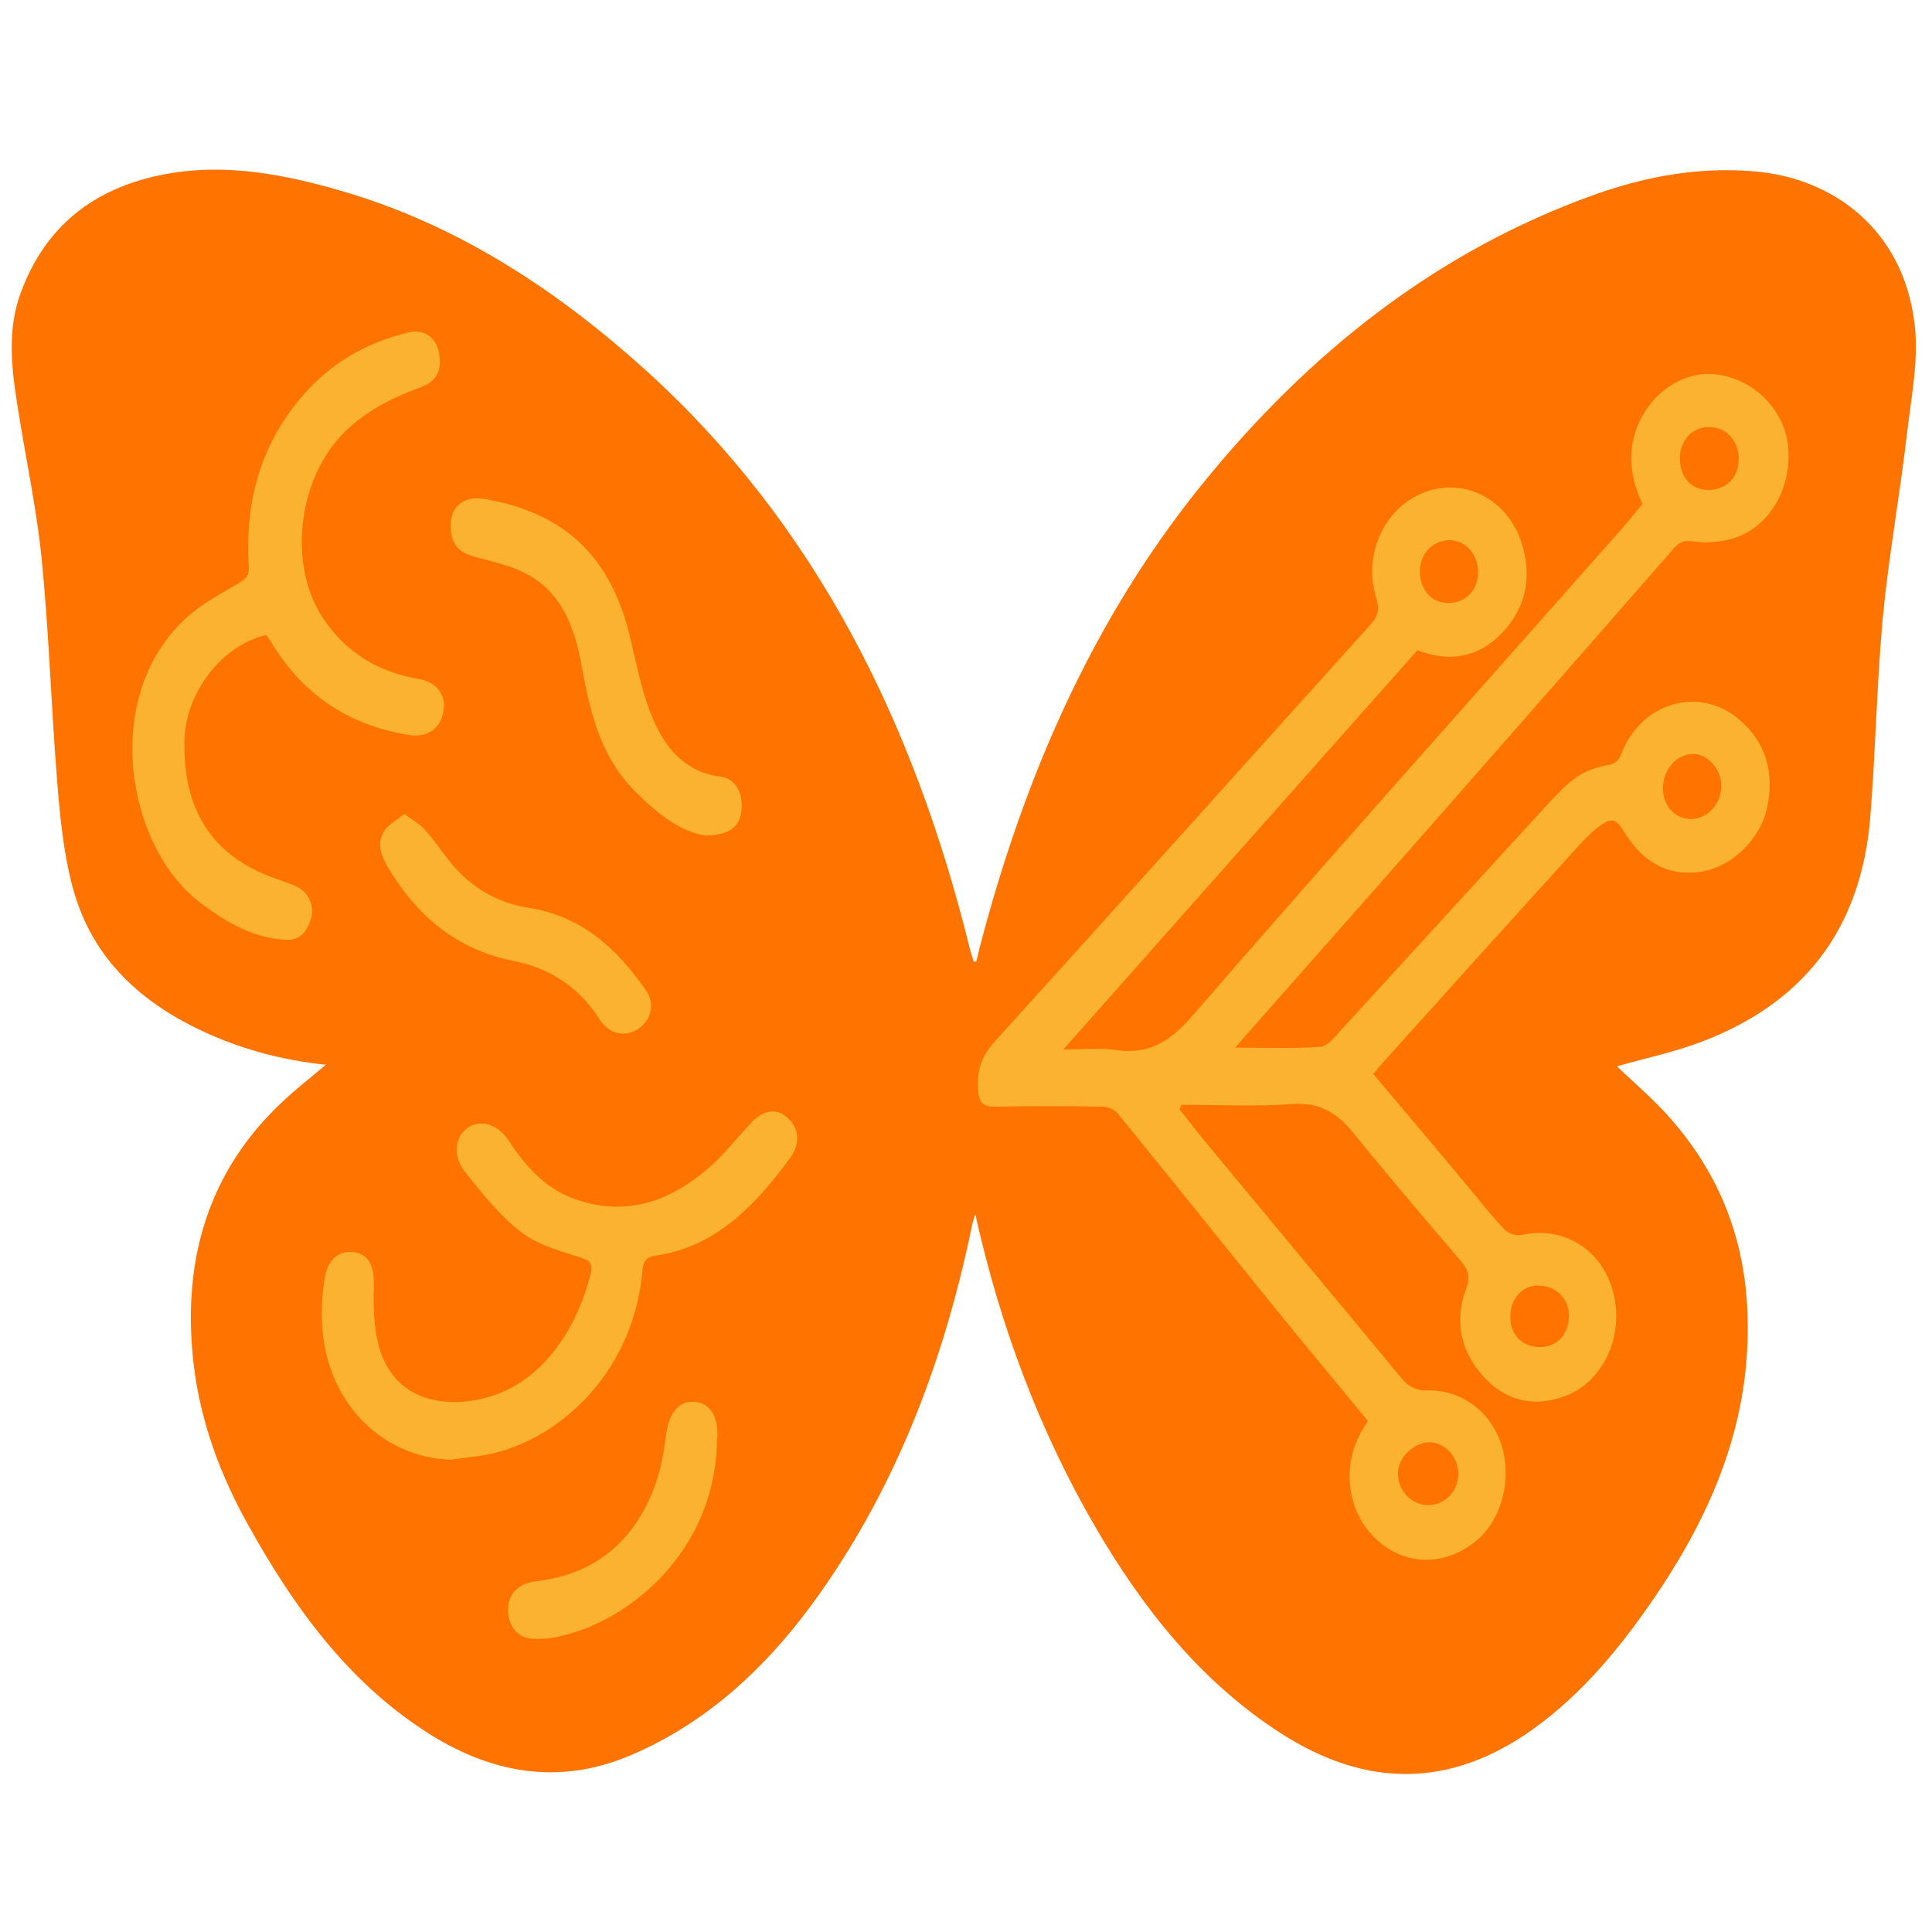
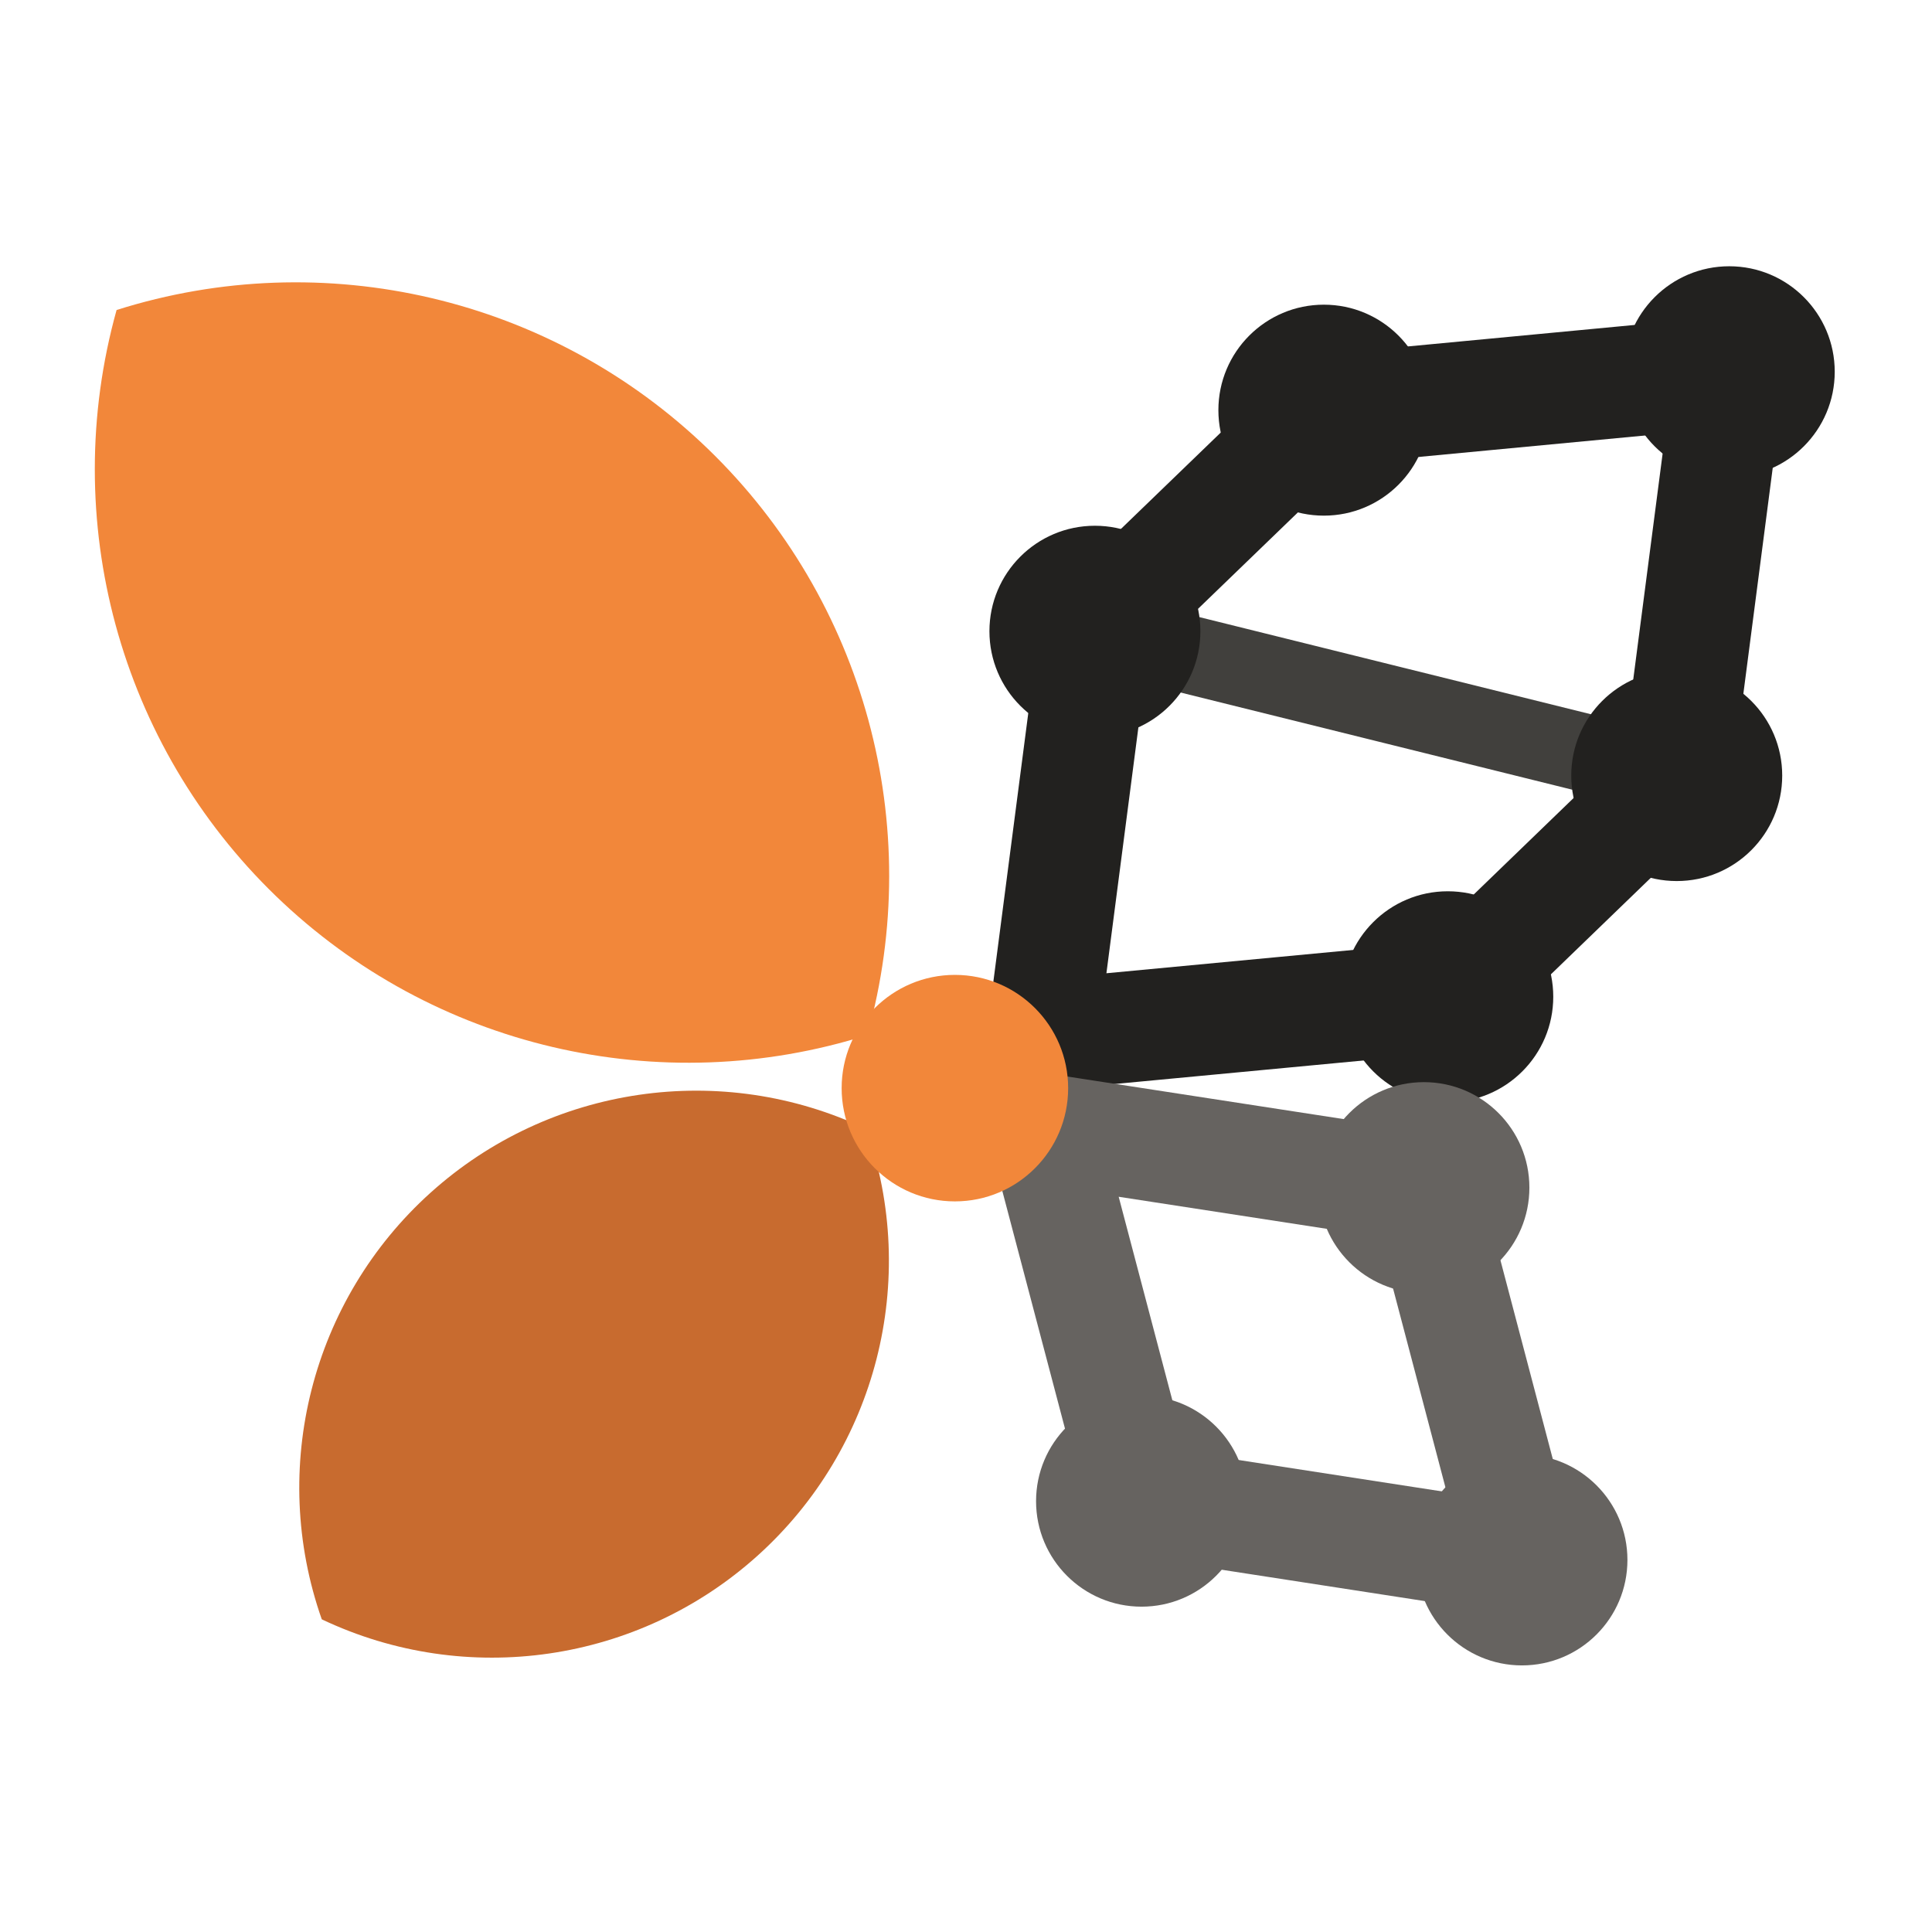
- <svg xmlns="http://www.w3.org/2000/svg" version="1.1" viewBox="0 0 128 128" id="svg111" width="128" height="128">
-   <defs id="defs1">
-     <style id="style1">
-       .cls-1 {
-         fill: #5d5c5b;
-       }
- 
-       .cls-2 {
-         fill: #eae9e9;
-       }
- 
-       .cls-3 {
-         fill: #fcb231;
-       }
- 
-       .cls-4 {
-         fill: #ff7400;
-       }
- 
-       .cls-5 {
-         fill: #949495;
-       }
- 
-       .cls-6 {
-         fill: #fefefe;
-       }
-     </style>
-   </defs>
-   <g id="g111">
-     <g id="Layer_1">
-       <g id="g97" transform="matrix(0.2341223,0,0,0.2523834,-28.00418,-17.79012)">
-         <path class="cls-4" d="m 395.9,322.9 c 0.3,-1.2 0.6,-2.3 0.9,-3.5 12.6,-45 32.1,-86.4 63,-121.8 30.4,-34.8 66.7,-61.3 111,-76 14.8,-4.9 30,-7.4 45.5,-6.1 21.7,1.7 41.8,14.9 45.1,39.9 1.3,9.8 -1.1,20.1 -2.3,30.1 -2,15.8 -5.1,31.5 -6.7,47.3 -1.7,17.2 -2,34.5 -3.5,51.8 -2.5,30.4 -19.6,49.4 -47.6,59.3 -7.9,2.8 -16.2,4.4 -24.1,6.5 5,4.5 10.7,8.9 15.5,14.1 12.4,13.2 19.7,28.7 21.2,47 2.3,29.4 -8.7,54.4 -25.4,77.4 -9.9,13.6 -21,26.2 -35.2,35.6 -23.6,15.6 -47.4,15.2 -71.2,1 -22.5,-13.4 -39.1,-32.7 -52.8,-54.6 -15.7,-25.2 -26.7,-52.5 -33.7,-81.7 -0.3,1 -0.7,1.9 -0.9,2.9 -8.1,36.5 -22.2,70.4 -45.6,99.9 -13.6,17.1 -30.1,30.9 -50.6,39.1 -20.7,8.3 -40.3,5 -59,-6.4 -21.7,-13.2 -36.8,-32.4 -49.6,-53.8 -7.9,-13.1 -13.6,-27.2 -15.5,-42.4 -3.4,-27.3 4.2,-50.8 25.5,-69.1 3.7,-3.2 7.6,-6 11.9,-9.4 -12.1,-1.2 -23.2,-3.9 -33.9,-8.4 -17.7,-7.5 -32.1,-18.9 -37.7,-38.1 -2.6,-9 -3.6,-18.5 -4.4,-27.8 -1.7,-19.5 -2.3,-39.1 -4.4,-58.5 -1.4,-13 -4.4,-25.9 -6.6,-38.8 -1.8,-10.4 -3.4,-20.8 0.7,-31.1 7.1,-17.9 21.2,-27.3 39.3,-30.8 18.4,-3.6 36.5,-0.1 54.3,4.9 31.4,9 58.6,25.6 83.4,46.4 47.7,40.1 75.7,92.1 91.5,151.5 0.3,1.2 0.8,2.4 1.1,3.6 0.3,0 0.5,0 0.8,0 z" id="path86" />
-         <g id="g92">
-           <path class="cls-3" d="m 584.3,202.9 c -2.2,2.5 -4.3,4.9 -6.5,7.2 -40.4,42.4 -81,84.5 -121,127.3 -6.5,6.9 -12.6,10 -21.6,8.7 -4.6,-0.6 -9.4,-0.1 -14.7,-0.1 33.7,-35.3 66.9,-70 100.2,-104.8 0.9,0.3 1.8,0.5 2.7,0.8 8.3,2.2 15.6,0.3 21.6,-5.7 6.2,-6.2 8,-13.7 5.6,-22 -3.4,-12 -15.6,-18.5 -27.2,-14.8 -11.7,3.7 -18.3,16.2 -14.3,28.1 1,3 0.4,4.7 -1.7,6.9 -35.4,36.4 -70.7,73 -106.2,109.3 -3.7,3.8 -5.2,7.5 -4.8,12.7 0.3,3.5 1.3,4.5 4.7,4.5 10.3,-0.2 20.5,-0.2 30.8,0 1.4,0 3.3,0.9 4.2,2 14.5,16.5 28.9,33.2 43.3,49.7 9,10.3 18.2,20.5 27.3,30.8 -0.8,1.2 -1.6,2.3 -2.2,3.4 -5.7,10.1 -3,22.5 6.4,29.1 8,5.6 18.2,5.2 26.4,-1 7.2,-5.4 10.3,-16.2 7.2,-25.2 -3,-8.7 -11.2,-14.5 -20.9,-14.3 -3,0 -5.1,-0.7 -7.2,-3 -18.9,-21.2 -37.9,-42.3 -56.8,-63.5 -2.1,-2.4 -4.1,-4.9 -6.2,-7.3 0.2,-0.4 0.3,-0.8 0.5,-1.2 10.5,0 21.1,0.5 31.6,-0.2 7.5,-0.5 12.5,2.3 17.2,7.7 9.9,11.4 20.1,22.4 30.3,33.5 2.1,2.3 2.8,4.2 1.5,7.3 -3.4,8.5 -1.5,16.4 4.7,22.8 6.1,6.4 13.8,8.3 22.3,5.7 11.4,-3.4 17.8,-15.6 14.7,-27.3 -3.1,-11.5 -14.1,-17.8 -26.1,-15.3 -1.4,0.3 -3.6,-0.4 -4.7,-1.4 -3.5,-3.4 -6.7,-7.2 -10,-10.9 -9,-10 -18,-19.9 -27.2,-30 0.8,-0.8 1.4,-1.5 2,-2.2 18,-18.6 36,-37.1 54.1,-55.6 2.4,-2.5 4.8,-5 7.6,-7 3.8,-2.7 5,-2.3 7.5,1.5 5,7.5 12,11.4 21,10.3 9.2,-1.1 17.4,-8.6 19.3,-17 2.1,-9.3 -0.5,-17.2 -8,-23.1 -11.3,-8.8 -27.5,-4.5 -33.2,8.9 -0.9,2.2 -1.9,2.8 -4.2,3.2 -2.9,0.5 -6,1.5 -8.4,3 -3.1,2 -5.8,4.7 -8.4,7.3 -19.6,19.8 -39.1,39.7 -58.7,59.5 -1.6,1.7 -3.7,4 -5.6,4.1 -7.9,0.5 -15.8,0.2 -24,0.2 1.2,-1.3 2.5,-2.8 3.9,-4.2 23.9,-25.1 47.8,-50.2 71.6,-75.4 16.2,-17.1 32.4,-34.3 48.6,-51.5 1.6,-1.7 3,-2.1 5.5,-1.8 3.5,0.5 7.2,0.2 10.6,-0.6 10.7,-2.7 17.4,-13.1 16.2,-24.4 -1.1,-9.9 -10.3,-18.1 -21.2,-18.9 -10.1,-0.7 -19.8,6.7 -22.5,16.8 -1.6,6.2 -0.2,11.8 2.5,17.3 z" id="path87" />
-           <path class="cls-3" d="m 194.8,237.2 c 0.1,0 0.3,0.1 0.3,0.2 0.4,0.5 0.8,1.1 1.2,1.6 9.2,14.2 22.4,21.9 38.9,24.4 5.3,0.8 9.1,-1.6 9.9,-6.2 0.8,-4.4 -1.9,-7.7 -7.2,-8.5 -11.2,-1.8 -20.4,-6.8 -27,-16.1 -9.6,-13.6 -7.1,-35.2 4.9,-47.4 6.4,-6.5 14.5,-10.2 23,-13.1 4.6,-1.6 6.1,-4.8 4.9,-9.5 -1,-3.8 -4.3,-5.8 -8.7,-4.8 -12,2.7 -22.4,8.3 -30.6,17.5 -11.2,12.5 -15.5,27.3 -14.4,43.8 0.2,2.4 -0.7,3.3 -2.7,4.4 -5.2,2.9 -10.7,5.5 -15.2,9.4 -24,20.6 -16.6,59.5 3.6,74.1 7.5,5.4 15.5,9.8 25,10.2 4,0.2 6,-2.5 7,-5.9 0.9,-3.2 -0.9,-6.7 -4.2,-8.1 -1.9,-0.8 -4,-1.4 -6,-2.1 -17.7,-5.8 -26.1,-17.7 -25.7,-36.2 0.3,-12.7 10.7,-25.1 23.1,-27.7 z" id="path88" />
-           <path class="cls-3" d="m 247.8,453.6 c 3.9,-0.6 7.9,-0.8 11.8,-1.7 19.9,-4.6 39.4,-22.3 41.8,-47.8 0.2,-2.3 0.8,-3.6 3.7,-4 16.8,-2.2 28.1,-13 38,-25.5 3.2,-4.1 2.6,-8.2 -0.9,-10.9 -3.1,-2.4 -6.8,-1.8 -10.2,1.7 -3.7,3.7 -7.1,7.7 -11,11 -11.8,9.8 -25,13.9 -40,8.4 -7.6,-2.8 -13,-8.6 -17.6,-15.1 -3.1,-4.3 -8.3,-5.5 -11.8,-2.9 -3.3,2.4 -3.9,7.2 -0.4,11.3 4.7,5.5 9.6,11.2 15.4,15.5 4.5,3.3 10.4,5 16,6.6 4,1.2 5.1,1.5 3.9,5.6 -3.7,13.1 -13.8,29.8 -33.5,32.4 -12.2,1.6 -24.1,-2.4 -26.9,-17.3 -0.8,-4.3 -0.8,-8.7 -0.7,-13.1 0.1,-4.9 -1.4,-7.8 -5.1,-8.5 -4.3,-0.8 -7.7,1.4 -8.7,6.2 -0.7,3.6 -1,7.4 -0.9,11.1 0.4,21 16.3,36.7 37.1,37.1 z" id="path89" />
-           <path class="cls-3" d="m 319.1,289.8 c 6.7,0 9.8,-2.2 10.3,-6.3 0.6,-4.8 -1.6,-8.6 -5.8,-9.1 -9.8,-1.1 -15.7,-7.3 -19.3,-15.4 -2.9,-6.3 -4.4,-13.3 -6.1,-20.1 -5.4,-22.3 -18.7,-33.7 -41.3,-37.4 -7.1,-1.2 -11.1,3.3 -9.4,9.8 1,3.8 4.1,4.8 7.5,5.6 4.4,1.1 8.8,2 12.9,3.9 10.6,4.8 14.4,14.4 16.4,24.9 2.3,11.9 5.4,23.4 14.6,32.1 6.2,5.9 13,11 20.3,12 z" id="path90" />
-           <path class="cls-3" d="m 234.1,284.1 c -2.2,1.7 -4.6,2.8 -5.8,4.6 -2.1,3.1 -0.9,6.3 1,9.3 8.4,13.2 20,21.9 35.5,24.7 9.9,1.8 17.9,6.4 23.9,14.5 0.6,0.9 1.2,1.8 2,2.5 3.1,2.9 7.5,2.8 10.8,-0.1 2.6,-2.3 3.2,-6 1,-9 -8.4,-11.4 -18.7,-19.7 -33.3,-21.8 -9,-1.3 -16.8,-5.5 -22.8,-12.7 -2.2,-2.7 -4.3,-5.5 -6.7,-7.9 -1.4,-1.5 -3.3,-2.4 -5.6,-4 z" id="path91" />
-           <path class="cls-3" d="m 322.6,448.2 c 0.4,-5.8 -2,-9.4 -6.4,-9.7 -4.6,-0.3 -7.3,2.9 -8.1,8.7 -0.6,4.3 -1.4,8.7 -2.9,12.7 -6,15.5 -17.5,23.9 -33.9,25.7 -5.1,0.5 -8.2,3.5 -7.9,8.1 0.3,4.5 3.5,7.3 8.4,7 2.1,0 4.3,-0.2 6.3,-0.7 20.2,-4.1 44.3,-23 44.4,-51.9 z" id="path92" />
-         </g>
-         <path class="cls-4" d="m 611.6,191.2 c 0,4.7 -3.6,7.9 -8.5,7.9 -4.9,0 -8.2,-3.4 -8.1,-8.3 0,-4.8 3.6,-8.3 8.3,-8.2 4.9,0 8.4,3.7 8.4,8.6 z" id="path93" />
-         <path class="cls-4" d="m 590.2,277.4 c 0,-5 4,-9.1 8.7,-9 4.1,0.1 7.9,4.2 7.8,8.5 0,4.7 -4,8.6 -8.6,8.6 -4.5,0 -7.9,-3.5 -7.9,-8.1 z" id="path94" />
-         <path class="cls-4" d="m 523.9,465.6 c -4.7,0 -8.5,-3.5 -8.7,-8 -0.2,-4.2 4.2,-8.4 8.8,-8.5 4.5,0 8.3,3.8 8.3,8.3 0,4.5 -3.7,8.1 -8.4,8.2 z" id="path95" />
-         <path class="cls-4" d="m 537.9,220.7 c 0,4.7 -3.6,8.1 -8.4,8.1 -4.8,0 -8.1,-3.5 -8.1,-8.3 0,-4.7 3.7,-8.2 8.4,-8.2 4.6,0 8.1,3.8 8.1,8.4 z" id="path96" />
-         <path class="cls-4" d="m 555,408 c 4.9,0 8.6,3.3 8.6,7.9 0,4.8 -3.3,8.2 -8.3,8.2 -4.8,0 -8.2,-3.1 -8.3,-7.7 -0.1,-4.9 3.2,-8.4 7.9,-8.5 z" id="path97" />
-       </g>
-     </g>
+ <svg xmlns="http://www.w3.org/2000/svg" viewBox="14 8 174 174" role="img" aria-label="NABI">
+   <style>
+     .dark { display: none; }
+     @media (prefers-color-scheme: dark) {
+       .light { display: none; }
+       .dark { display: inline; }
+     }
+   </style>
+   <g class="light">
+     <path fill="#F2873A" d="M92.12,101.22 A53.45,53.45 0 0 1 24.5,35.92 A53.45,53.45 0 0 1 92.12,101.22 Z" />
+     <path fill="#C86B2F" d="M92.03,109.68 A35.75,35.75 0 0 1 42.98,153.84 A35.75,35.75 0 0 1 92.03,109.68 Z" />
+     <polygon points="107.88,101.22 144.39,97.77 165.01,77.85 169.74,41.48 133.23,44.94 112.61,64.85" fill="none" stroke="#22211F" stroke-width="10" stroke-linejoin="round" />
+     <line x1="112.61" y1="64.85" x2="165.01" y2="77.85" stroke="#41403D" stroke-width="7.0" stroke-linecap="round" />
+     <polygon points="107.97,109.68 116.81,143.2 151.07,148.49 142.24,114.96" fill="none" stroke="#666360" stroke-width="10" stroke-linejoin="round" />
+     <circle cx="144.39" cy="97.77" r="9.5" fill="#22211F" />
+     <circle cx="165.01" cy="77.85" r="9.5" fill="#22211F" />
+     <circle cx="169.74" cy="41.48" r="9.5" fill="#22211F" />
+     <circle cx="133.23" cy="44.94" r="9.5" fill="#22211F" />
+     <circle cx="112.61" cy="64.85" r="9.5" fill="#22211F" />
+     <circle cx="116.81" cy="143.2" r="9.5" fill="#666360" />
+     <circle cx="151.07" cy="148.49" r="9.5" fill="#666360" />
+     <circle cx="142.24" cy="114.96" r="9.5" fill="#666360" />
+     <circle cx="100" cy="106" r="10.2" fill="#F2873A" />
+   </g>
+   <g class="dark">
+     <path fill="#F2873A" d="M92.12,101.22 A53.45,53.45 0 0 1 24.5,35.92 A53.45,53.45 0 0 1 92.12,101.22 Z" />
+     <path fill="#EDB580" d="M92.03,109.68 A35.75,35.75 0 0 1 42.98,153.84 A35.75,35.75 0 0 1 92.03,109.68 Z" />
+     <polygon points="107.88,101.22 144.39,97.77 165.01,77.85 169.74,41.48 133.23,44.94 112.61,64.85" fill="none" stroke="#F3EFE8" stroke-width="10" stroke-linejoin="round" />
+     <line x1="112.61" y1="64.85" x2="165.01" y2="77.85" stroke="#D4D0CA" stroke-width="7.0" stroke-linecap="round" />
+     <polygon points="107.97,109.68 116.81,143.2 151.07,148.49 142.24,114.96" fill="none" stroke="#B0AAA2" stroke-width="10" stroke-linejoin="round" />
+     <circle cx="144.39" cy="97.77" r="9.5" fill="#F3EFE8" />
+     <circle cx="165.01" cy="77.85" r="9.5" fill="#F3EFE8" />
+     <circle cx="169.74" cy="41.48" r="9.5" fill="#F3EFE8" />
+     <circle cx="133.23" cy="44.94" r="9.5" fill="#F3EFE8" />
+     <circle cx="112.61" cy="64.85" r="9.5" fill="#F3EFE8" />
+     <circle cx="116.81" cy="143.2" r="9.5" fill="#B0AAA2" />
+     <circle cx="151.07" cy="148.49" r="9.5" fill="#B0AAA2" />
+     <circle cx="142.24" cy="114.96" r="9.5" fill="#B0AAA2" />
+     <circle cx="100" cy="106" r="10.2" fill="#F2873A" />
  </g>
</svg>
